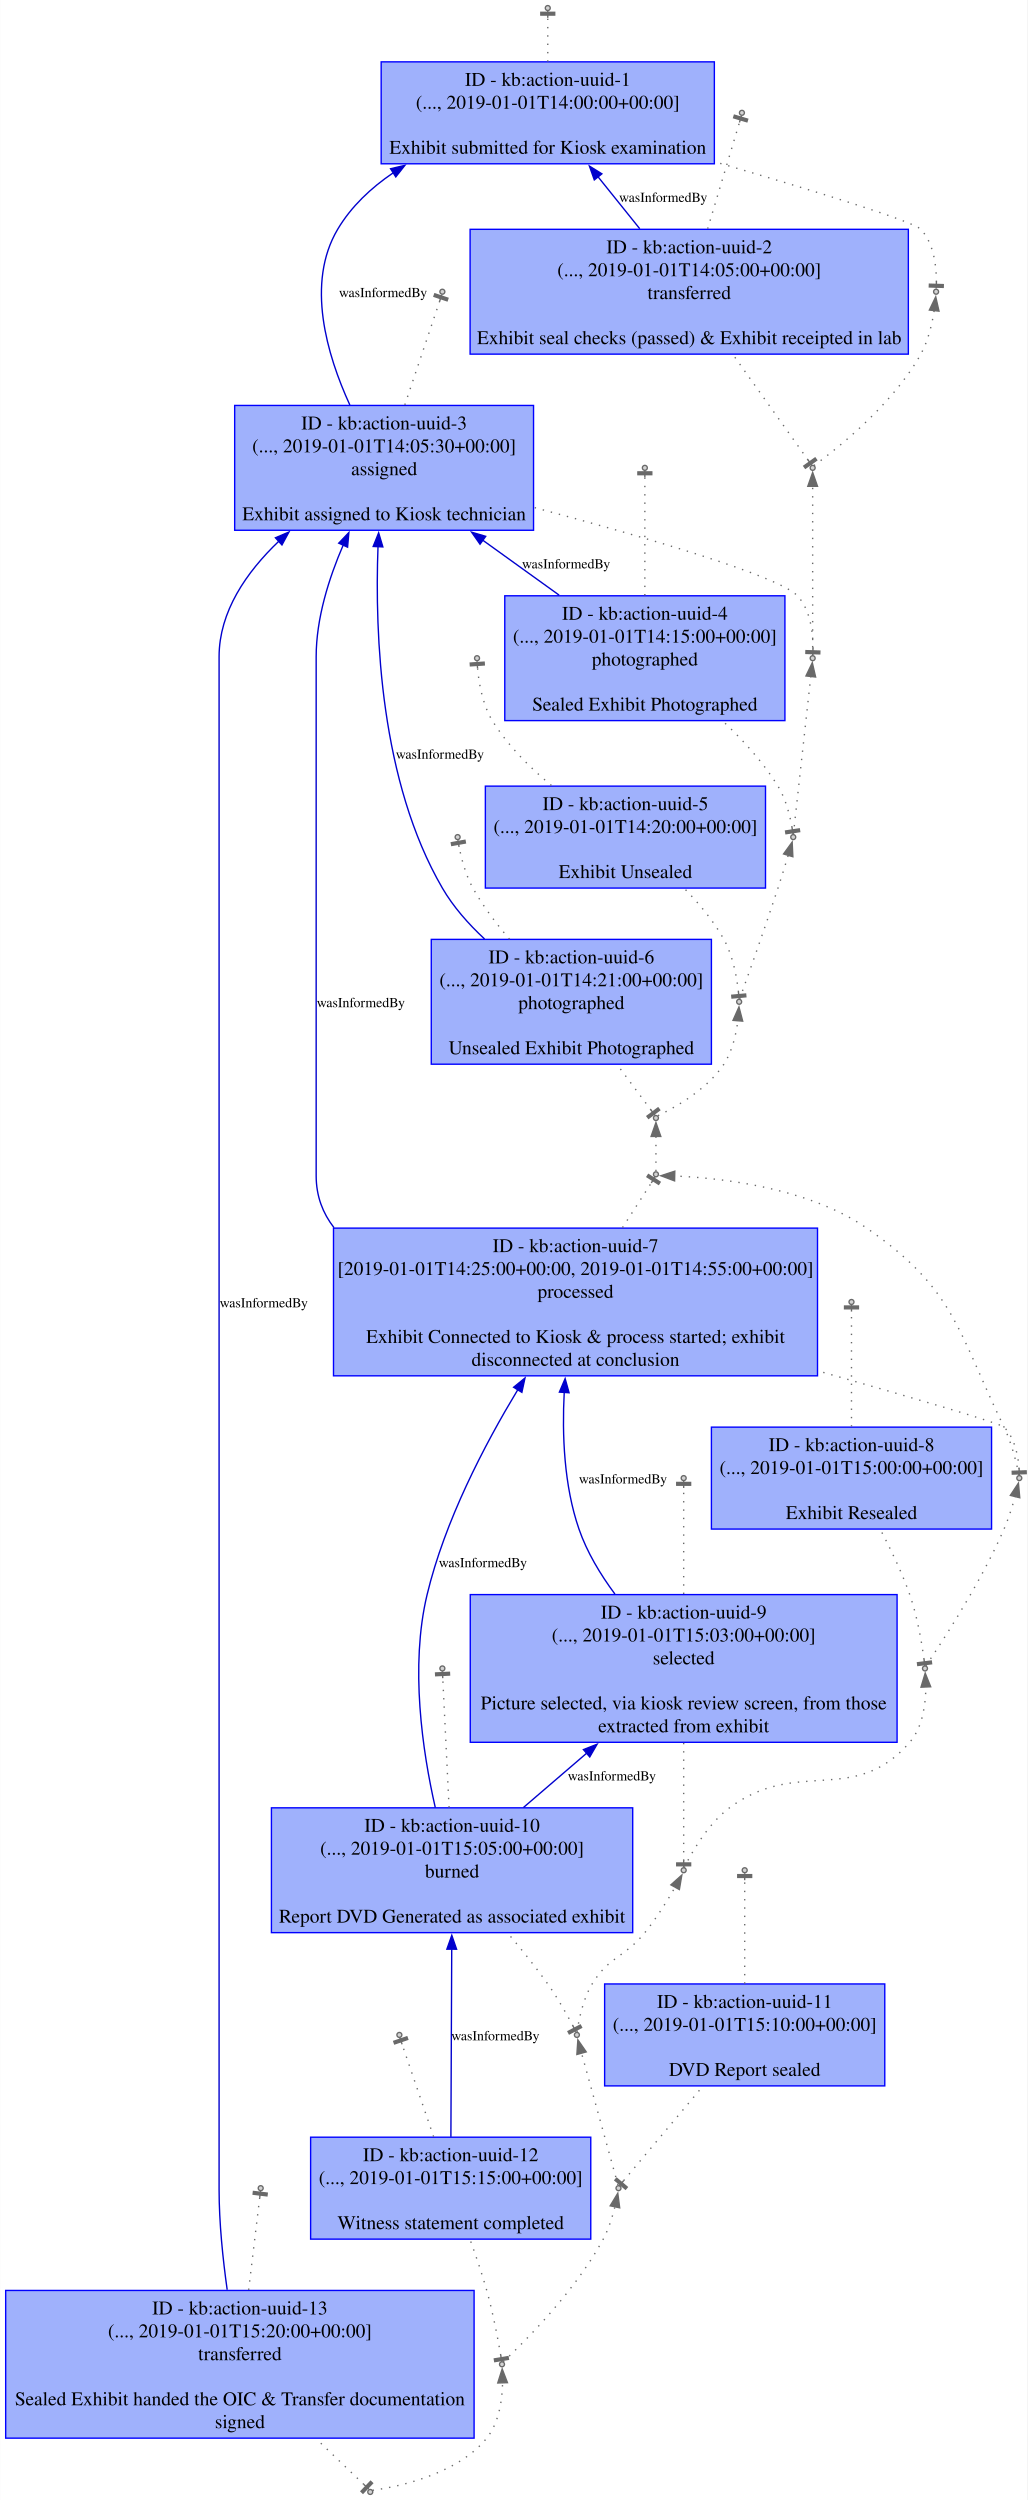
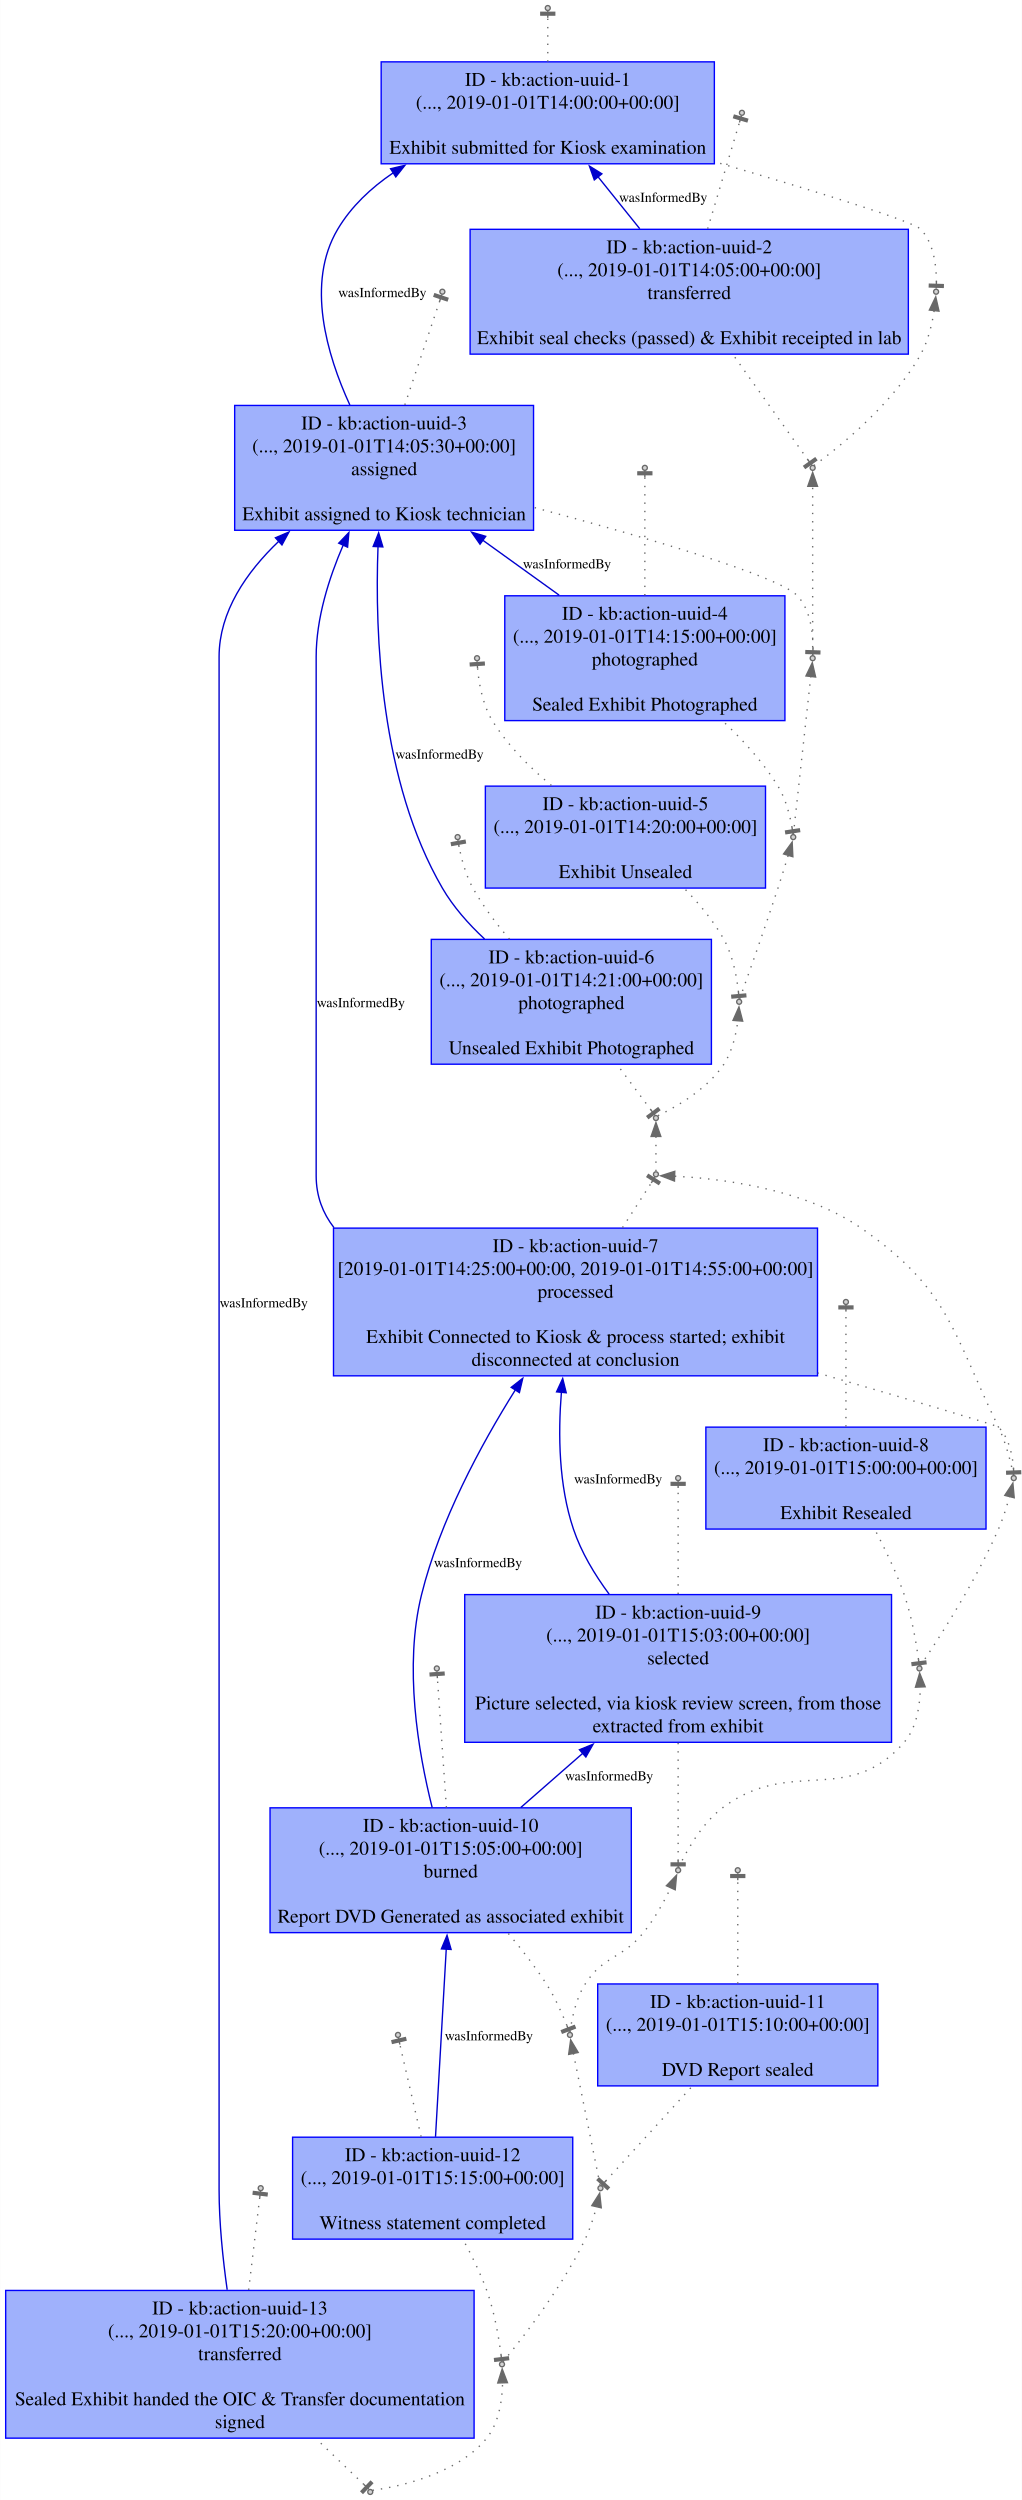
- <svg xmlns="http://www.w3.org/2000/svg" xmlns:xlink="http://www.w3.org/1999/xlink" width="741pt" height="1803pt" viewBox="0.00 0.00 740.67 1802.65">
+ <svg xmlns="http://www.w3.org/2000/svg" xmlns:xlink="http://www.w3.org/1999/xlink" width="737pt" height="1803pt" viewBox="0.00 0.00 736.67 1802.65">
  <g id="graph0" class="graph" transform="scale(1 1) rotate(0) translate(4 1798.65)">
-     <polygon fill="white" stroke="none" points="-4,4 -4,-1798.65 736.67,-1798.65 736.67,4 -4,4" />
+     <polygon fill="white" stroke="none" points="-4,4 -4,-1798.65 732.67,-1798.65 732.67,4 -4,4" />
    <g id="node1" class="node">
      <g id="a_node1">
        <a xlink:title="ID - http://example.org/kb/action-uuid-1">
          <polygon fill="#9fb1fc" stroke="#0000ff" points="511,-1754.05 270.75,-1754.05 270.75,-1680.55 511,-1680.55 511,-1754.05" />
          <text text-anchor="middle" x="390.88" y="-1736.75" font-family="Times,serif" font-size="14.00">ID - kb:action-uuid-1</text>
          <text text-anchor="middle" x="390.88" y="-1720.25" font-family="Times,serif" font-size="14.00">(..., 2019-01-01T14:00:00+00:00]</text>
          <text text-anchor="middle" x="390.88" y="-1687.75" font-family="Times,serif" font-size="14.00">Exhibit submitted for Kiosk examination</text>
        </a>
      </g>
    </g>
    <g id="node36" class="node">
      <g id="a_node36">
        <a xlink:title="Start of http://example.org/kb/action-uuid-1">
          <ellipse fill="lightgray" stroke="dimgray" cx="390.88" cy="-1792.85" rx="1.8" ry="1.8" />
        </a>
      </g>
    </g>
    <g id="edge33" class="edge">
      <path fill="none" stroke="dimgray" stroke-dasharray="1,5" d="M390.88,-1754.21C390.88,-1766.5 390.88,-1778.91 390.88,-1785.96" />
      <polygon fill="dimgray" stroke="dimgray" points="395.88,-1789.78 385.88,-1789.78 385.88,-1787.78 395.88,-1787.78 395.88,-1789.78" />
      <polyline fill="none" stroke="dimgray" points="390.88,-1790.78 390.88,-1785.78" />
    </g>
    <g id="node2" class="node">
      <g id="a_node2">
        <a xlink:title="ID - http://example.org/kb/action-uuid-10">
-           <polygon fill="#9fb1fc" stroke="#0000ff" points="452.12,-495.1 191.62,-495.1 191.62,-405.1 452.12,-405.1 452.12,-495.1" />
-           <text text-anchor="middle" x="321.88" y="-477.8" font-family="Times,serif" font-size="14.00">ID - kb:action-uuid-10</text>
-           <text text-anchor="middle" x="321.88" y="-461.3" font-family="Times,serif" font-size="14.00">(..., 2019-01-01T15:05:00+00:00]</text>
-           <text text-anchor="middle" x="321.88" y="-444.8" font-family="Times,serif" font-size="14.00">burned</text>
-           <text text-anchor="middle" x="321.88" y="-412.3" font-family="Times,serif" font-size="14.00">Report DVD Generated as associated exhibit</text>
+           <polygon fill="#9fb1fc" stroke="#0000ff" points="451.12,-495.1 190.62,-495.1 190.62,-405.1 451.12,-405.1 451.12,-495.1" />
+           <text text-anchor="middle" x="320.88" y="-477.8" font-family="Times,serif" font-size="14.00">ID - kb:action-uuid-10</text>
+           <text text-anchor="middle" x="320.88" y="-461.3" font-family="Times,serif" font-size="14.00">(..., 2019-01-01T15:05:00+00:00]</text>
+           <text text-anchor="middle" x="320.88" y="-444.8" font-family="Times,serif" font-size="14.00">burned</text>
+           <text text-anchor="middle" x="320.88" y="-412.3" font-family="Times,serif" font-size="14.00">Report DVD Generated as associated exhibit</text>
        </a>
      </g>
    </g>
    <g id="node11" class="node">
      <g id="a_node11">
        <a xlink:title="ID - http://example.org/kb/action-uuid-7">
          <polygon fill="#9fb1fc" stroke="#0000ff" points="585.38,-913.1 236.38,-913.1 236.38,-806.6 585.38,-806.6 585.38,-913.1" />
          <text text-anchor="middle" x="410.88" y="-895.8" font-family="Times,serif" font-size="14.00">ID - kb:action-uuid-7</text>
          <text text-anchor="middle" x="410.88" y="-879.3" font-family="Times,serif" font-size="14.00">[2019-01-01T14:25:00+00:00, 2019-01-01T14:55:00+00:00]</text>
          <text text-anchor="middle" x="410.88" y="-862.8" font-family="Times,serif" font-size="14.00">processed</text>
          <text text-anchor="middle" x="410.88" y="-830.3" font-family="Times,serif" font-size="14.00">Exhibit Connected to Kiosk &amp; process started; exhibit </text>
          <text text-anchor="middle" x="410.88" y="-813.8" font-family="Times,serif" font-size="14.00">disconnected at conclusion</text>
        </a>
      </g>
    </g>
    <g id="edge1" class="edge">
-       <path fill="none" stroke="#0000cd" d="M309.77,-495.28C300.57,-535.76 291.44,-597.06 303.88,-648.85 316.58,-701.78 344.98,-756.41 369.32,-796.68" />
-       <polygon fill="#0000cd" stroke="#0000cd" points="366.25,-798.35 374.46,-805.04 372.21,-794.69 366.25,-798.35" />
-       <text text-anchor="middle" x="344.12" y="-668.6" font-family="Times,serif" font-size="10.00">wasInformedBy</text>
+       <path fill="none" stroke="#0000cd" d="M307.53,-495.29C297.34,-535.77 287.03,-597.08 299.88,-648.85 313.04,-701.91 342.33,-756.33 367.52,-796.48" />
+       <polygon fill="#0000cd" stroke="#0000cd" points="364.52,-798.28 372.85,-804.83 370.42,-794.51 364.52,-798.28" />
+       <text text-anchor="middle" x="340.59" y="-668.6" font-family="Times,serif" font-size="10.00">wasInformedBy</text>
    </g>
    <g id="node13" class="node">
      <g id="a_node13">
        <a xlink:title="ID - http://example.org/kb/action-uuid-9">
-           <polygon fill="#9fb1fc" stroke="#0000ff" points="642.75,-648.85 335,-648.85 335,-542.35 642.75,-542.35 642.75,-648.85" />
-           <text text-anchor="middle" x="488.88" y="-631.55" font-family="Times,serif" font-size="14.00">ID - kb:action-uuid-9</text>
-           <text text-anchor="middle" x="488.88" y="-615.05" font-family="Times,serif" font-size="14.00">(..., 2019-01-01T15:03:00+00:00]</text>
-           <text text-anchor="middle" x="488.88" y="-598.55" font-family="Times,serif" font-size="14.00">selected</text>
-           <text text-anchor="middle" x="488.88" y="-566.05" font-family="Times,serif" font-size="14.00">Picture selected, via kiosk review screen, from those </text>
-           <text text-anchor="middle" x="488.88" y="-549.55" font-family="Times,serif" font-size="14.00">extracted from exhibit</text>
+           <polygon fill="#9fb1fc" stroke="#0000ff" points="638.75,-648.85 331,-648.85 331,-542.35 638.75,-542.35 638.75,-648.85" />
+           <text text-anchor="middle" x="484.88" y="-631.55" font-family="Times,serif" font-size="14.00">ID - kb:action-uuid-9</text>
+           <text text-anchor="middle" x="484.88" y="-615.05" font-family="Times,serif" font-size="14.00">(..., 2019-01-01T15:03:00+00:00]</text>
+           <text text-anchor="middle" x="484.88" y="-598.55" font-family="Times,serif" font-size="14.00">selected</text>
+           <text text-anchor="middle" x="484.88" y="-566.05" font-family="Times,serif" font-size="14.00">Picture selected, via kiosk review screen, from those </text>
+           <text text-anchor="middle" x="484.88" y="-549.55" font-family="Times,serif" font-size="14.00">extracted from exhibit</text>
        </a>
      </g>
    </g>
    <g id="edge2" class="edge">
-       <path fill="none" stroke="#0000cd" d="M373.34,-495.33C387.82,-507.76 403.81,-521.5 419.15,-534.69" />
-       <polygon fill="#0000cd" stroke="#0000cd" points="416.59,-537.1 426.45,-540.96 421.15,-531.79 416.59,-537.1" />
-       <text text-anchor="middle" x="437.12" y="-514.85" font-family="Times,serif" font-size="10.00">wasInformedBy</text>
+       <path fill="none" stroke="#0000cd" d="M371.42,-495.33C385.63,-507.76 401.33,-521.5 416.41,-534.69" />
+       <polygon fill="#0000cd" stroke="#0000cd" points="413.73,-537 423.56,-540.95 418.34,-531.73 413.73,-537" />
+       <text text-anchor="middle" x="435.12" y="-514.85" font-family="Times,serif" font-size="10.00">wasInformedBy</text>
    </g>
    <g id="node35" class="node">
      <g id="a_node35">
        <a xlink:title="Start of http://example.org/kb/action-uuid-10">
-           <ellipse fill="lightgray" stroke="dimgray" cx="314.88" cy="-595.6" rx="1.8" ry="1.8" />
+           <ellipse fill="lightgray" stroke="dimgray" cx="310.88" cy="-595.6" rx="1.8" ry="1.8" />
        </a>
      </g>
    </g>
    <g id="edge32" class="edge">
-       <path fill="none" stroke="dimgray" stroke-dasharray="1,5" d="M319.72,-495.33C318.06,-529.34 315.93,-573.07 315.16,-588.72" />
-       <polygon fill="dimgray" stroke="dimgray" points="319.97,-592.83 309.98,-592.35 310.08,-590.35 320.06,-590.84 319.97,-592.83" />
-       <polyline fill="none" stroke="dimgray" points="314.92,-593.59 315.17,-588.59" />
+       <path fill="none" stroke="dimgray" stroke-dasharray="1,5" d="M317.79,-495.33C315.42,-529.34 312.38,-573.07 311.29,-588.72" />
+       <polygon fill="dimgray" stroke="dimgray" points="316,-592.94 306.03,-592.24 306.17,-590.25 316.14,-590.94 316,-592.94" />
+       <polyline fill="none" stroke="dimgray" points="310.95,-593.59 311.29,-588.6" />
    </g>
    <g id="node3" class="node">
      <g id="a_node3">
        <a xlink:title="ID - http://example.org/kb/action-uuid-11">
-           <polygon fill="#9fb1fc" stroke="#0000ff" points="633.88,-368.1 431.88,-368.1 431.88,-294.6 633.88,-294.6 633.88,-368.1" />
-           <text text-anchor="middle" x="532.88" y="-350.8" font-family="Times,serif" font-size="14.00">ID - kb:action-uuid-11</text>
-           <text text-anchor="middle" x="532.88" y="-334.3" font-family="Times,serif" font-size="14.00">(..., 2019-01-01T15:10:00+00:00]</text>
-           <text text-anchor="middle" x="532.88" y="-301.8" font-family="Times,serif" font-size="14.00">DVD Report sealed</text>
+           <polygon fill="#9fb1fc" stroke="#0000ff" points="628.88,-368.1 426.88,-368.1 426.88,-294.6 628.88,-294.6 628.88,-368.1" />
+           <text text-anchor="middle" x="527.88" y="-350.8" font-family="Times,serif" font-size="14.00">ID - kb:action-uuid-11</text>
+           <text text-anchor="middle" x="527.88" y="-334.3" font-family="Times,serif" font-size="14.00">(..., 2019-01-01T15:10:00+00:00]</text>
+           <text text-anchor="middle" x="527.88" y="-301.8" font-family="Times,serif" font-size="14.00">DVD Report sealed</text>
        </a>
      </g>
    </g>
    <g id="node28" class="node">
      <g id="a_node28">
        <a xlink:title="Start of http://example.org/kb/action-uuid-11">
-           <ellipse fill="lightgray" stroke="dimgray" cx="532.88" cy="-450.1" rx="1.8" ry="1.8" />
+           <ellipse fill="lightgray" stroke="dimgray" cx="527.88" cy="-450.1" rx="1.8" ry="1.8" />
        </a>
      </g>
    </g>
    <g id="edge24" class="edge">
-       <path fill="none" stroke="dimgray" stroke-dasharray="1,5" d="M532.88,-368.33C532.88,-395.29 532.88,-429.76 532.88,-443.29" />
-       <polygon fill="dimgray" stroke="dimgray" points="537.88,-446.92 527.88,-446.92 527.88,-444.92 537.88,-444.92 537.88,-446.92" />
-       <polyline fill="none" stroke="dimgray" points="532.88,-447.92 532.88,-442.92" />
+       <path fill="none" stroke="dimgray" stroke-dasharray="1,5" d="M527.88,-368.33C527.88,-395.29 527.88,-429.76 527.88,-443.29" />
+       <polygon fill="dimgray" stroke="dimgray" points="532.88,-446.92 522.88,-446.92 522.88,-444.92 532.88,-444.92 532.88,-446.92" />
+       <polyline fill="none" stroke="dimgray" points="527.88,-447.92 527.88,-442.92" />
    </g>
    <g id="node4" class="node">
      <g id="a_node4">
        <a xlink:title="ID - http://example.org/kb/action-uuid-12">
-           <polygon fill="#9fb1fc" stroke="#0000ff" points="421.88,-257.6 219.88,-257.6 219.88,-184.1 421.88,-184.1 421.88,-257.6" />
-           <text text-anchor="middle" x="320.88" y="-240.3" font-family="Times,serif" font-size="14.00">ID - kb:action-uuid-12</text>
-           <text text-anchor="middle" x="320.88" y="-223.8" font-family="Times,serif" font-size="14.00">(..., 2019-01-01T15:15:00+00:00]</text>
-           <text text-anchor="middle" x="320.88" y="-191.3" font-family="Times,serif" font-size="14.00">Witness statement completed</text>
+           <polygon fill="#9fb1fc" stroke="#0000ff" points="408.88,-257.6 206.88,-257.6 206.88,-184.1 408.88,-184.1 408.88,-257.6" />
+           <text text-anchor="middle" x="307.88" y="-240.3" font-family="Times,serif" font-size="14.00">ID - kb:action-uuid-12</text>
+           <text text-anchor="middle" x="307.88" y="-223.8" font-family="Times,serif" font-size="14.00">(..., 2019-01-01T15:15:00+00:00]</text>
+           <text text-anchor="middle" x="307.88" y="-191.3" font-family="Times,serif" font-size="14.00">Witness statement completed</text>
        </a>
      </g>
    </g>
    <g id="edge3" class="edge">
-       <path fill="none" stroke="#0000cd" d="M321.03,-257.86C321.19,-294.24 321.44,-350.95 321.63,-393.18" />
-       <polygon fill="#0000cd" stroke="#0000cd" points="318.13,-393.18 321.67,-403.17 325.13,-393.15 318.13,-393.18" />
-       <text text-anchor="middle" x="353.12" y="-327.47" font-family="Times,serif" font-size="10.00">wasInformedBy</text>
+       <path fill="none" stroke="#0000cd" d="M309.93,-257.86C312.02,-294.31 315.27,-351.19 317.69,-393.45" />
+       <polygon fill="#0000cd" stroke="#0000cd" points="314.18,-393.38 318.25,-403.17 321.17,-392.98 314.18,-393.38" />
+       <text text-anchor="middle" x="348.44" y="-327.47" font-family="Times,serif" font-size="10.00">wasInformedBy</text>
    </g>
    <g id="node27" class="node">
      <g id="a_node27">
        <a xlink:title="Start of http://example.org/kb/action-uuid-12">
-           <ellipse fill="lightgray" stroke="dimgray" cx="283.88" cy="-331.35" rx="1.8" ry="1.8" />
+           <ellipse fill="lightgray" stroke="dimgray" cx="282.88" cy="-331.35" rx="1.8" ry="1.8" />
        </a>
      </g>
    </g>
    <g id="edge23" class="edge">
-       <path fill="none" stroke="dimgray" stroke-dasharray="1,5" d="M308.55,-257.98C300.17,-282.56 289.88,-312.75 285.73,-324.9" />
-       <polygon fill="dimgray" stroke="dimgray" points="289.28,-329.98 279.82,-326.75 280.46,-324.86 289.93,-328.09 289.28,-329.98" />
-       <polyline fill="none" stroke="dimgray" points="284.23,-329.32 285.84,-324.58" />
+       <path fill="none" stroke="dimgray" stroke-dasharray="1,5" d="M299.55,-257.98C293.94,-282.34 287.06,-312.2 284.21,-324.57" />
+       <polygon fill="dimgray" stroke="dimgray" points="288.21,-329.46 278.47,-327.22 278.91,-325.27 288.66,-327.51 288.21,-329.46" />
+       <polyline fill="none" stroke="dimgray" points="283.11,-329.32 284.24,-324.44" />
    </g>
    <g id="node5" class="node">
      <g id="a_node5">
        <a xlink:title="ID - http://example.org/kb/action-uuid-13">
          <polygon fill="#9fb1fc" stroke="#0000ff" points="337.75,-147.1 0,-147.1 0,-40.6 337.75,-40.6 337.75,-147.1" />
          <text text-anchor="middle" x="168.88" y="-129.8" font-family="Times,serif" font-size="14.00">ID - kb:action-uuid-13</text>
          <text text-anchor="middle" x="168.88" y="-113.3" font-family="Times,serif" font-size="14.00">(..., 2019-01-01T15:20:00+00:00]</text>
          <text text-anchor="middle" x="168.88" y="-96.8" font-family="Times,serif" font-size="14.00">transferred</text>
          <text text-anchor="middle" x="168.88" y="-64.3" font-family="Times,serif" font-size="14.00">Sealed Exhibit handed the OIC &amp; Transfer documentation </text>
          <text text-anchor="middle" x="168.88" y="-47.8" font-family="Times,serif" font-size="14.00">signed</text>
        </a>
      </g>
    </g>
    <g id="node7" class="node">
      <g id="a_node7">
        <a xlink:title="ID - http://example.org/kb/action-uuid-3">
          <polygon fill="#9fb1fc" stroke="#0000ff" points="380.62,-1506.3 165.12,-1506.3 165.12,-1416.3 380.62,-1416.3 380.62,-1506.3" />
          <text text-anchor="middle" x="272.88" y="-1489" font-family="Times,serif" font-size="14.00">ID - kb:action-uuid-3</text>
          <text text-anchor="middle" x="272.88" y="-1472.5" font-family="Times,serif" font-size="14.00">(..., 2019-01-01T14:05:30+00:00]</text>
          <text text-anchor="middle" x="272.88" y="-1456" font-family="Times,serif" font-size="14.00">assigned</text>
          <text text-anchor="middle" x="272.88" y="-1423.5" font-family="Times,serif" font-size="14.00">Exhibit assigned to Kiosk technician</text>
        </a>
      </g>
    </g>
    <g id="edge4" class="edge">
      <path fill="none" stroke="#0000cd" d="M159.72,-147.6C156.59,-169.83 153.88,-196.03 153.88,-219.85 153.88,-219.85 153.88,-219.85 153.88,-1325.05 153.88,-1357.64 173.6,-1386.11 196.98,-1408.42" />
      <polygon fill="#0000cd" stroke="#0000cd" points="194.5,-1410.89 204.26,-1415.03 199.21,-1405.71 194.5,-1410.89" />
      <text text-anchor="middle" x="186.12" y="-855.97" font-family="Times,serif" font-size="10.00">wasInformedBy</text>
    </g>
    <g id="node29" class="node">
      <g id="a_node29">
        <a xlink:title="Start of http://example.org/kb/action-uuid-13">
          <ellipse fill="lightgray" stroke="dimgray" cx="183.88" cy="-220.85" rx="1.8" ry="1.8" />
        </a>
      </g>
    </g>
    <g id="edge25" class="edge">
      <path fill="none" stroke="dimgray" stroke-dasharray="1,5" d="M175.19,-147.5C178.33,-173.62 181.74,-202.1 183.18,-214.05" />
      <polygon fill="dimgray" stroke="dimgray" points="188.6,-217.29 178.67,-218.48 178.44,-216.5 188.37,-215.3 188.6,-217.29" />
      <polyline fill="none" stroke="dimgray" points="183.76,-218.88 183.16,-213.91" />
    </g>
    <g id="node6" class="node">
      <g id="a_node6">
        <a xlink:title="ID - http://example.org/kb/action-uuid-2">
          <polygon fill="#9fb1fc" stroke="#0000ff" points="650.88,-1633.3 334.88,-1633.3 334.88,-1543.3 650.88,-1543.3 650.88,-1633.3" />
          <text text-anchor="middle" x="492.88" y="-1616" font-family="Times,serif" font-size="14.00">ID - kb:action-uuid-2</text>
          <text text-anchor="middle" x="492.88" y="-1599.5" font-family="Times,serif" font-size="14.00">(..., 2019-01-01T14:05:00+00:00]</text>
          <text text-anchor="middle" x="492.88" y="-1583" font-family="Times,serif" font-size="14.00">transferred</text>
          <text text-anchor="middle" x="492.88" y="-1550.5" font-family="Times,serif" font-size="14.00">Exhibit seal checks (passed) &amp; Exhibit receipted in lab</text>
        </a>
      </g>
    </g>
    <g id="edge5" class="edge">
      <path fill="none" stroke="#0000cd" d="M457.2,-1633.72C447.4,-1645.92 436.77,-1659.16 426.94,-1671.39" />
      <polygon fill="#0000cd" stroke="#0000cd" points="424.44,-1668.92 420.91,-1678.91 429.9,-1673.3 424.44,-1668.92" />
      <text text-anchor="middle" x="474.12" y="-1653.05" font-family="Times,serif" font-size="10.00">wasInformedBy</text>
    </g>
    <g id="node30" class="node">
      <g id="a_node30">
        <a xlink:title="Start of http://example.org/kb/action-uuid-2">
          <ellipse fill="lightgray" stroke="dimgray" cx="530.88" cy="-1717.3" rx="1.8" ry="1.8" />
        </a>
      </g>
    </g>
    <g id="edge26" class="edge">
      <path fill="none" stroke="dimgray" stroke-dasharray="1,5" d="M506.17,-1633.72C514.78,-1662.5 525.11,-1697.05 529.15,-1710.52" />
      <polygon fill="dimgray" stroke="dimgray" points="535.03,-1712.74 525.45,-1715.61 524.88,-1713.69 534.46,-1710.83 535.03,-1712.74" />
      <polyline fill="none" stroke="dimgray" points="530.53,-1715.13 529.09,-1710.34" />
    </g>
    <g id="edge6" class="edge">
      <path fill="none" stroke="#0000cd" d="M248.17,-1506.62C231.52,-1542.95 216.4,-1594.52 239.38,-1633.3 249.15,-1649.8 263.49,-1663.24 279.52,-1674.11" />
      <polygon fill="#0000cd" stroke="#0000cd" points="277.53,-1676.99 287.85,-1679.41 281.29,-1671.09 277.53,-1676.99" />
-       <text text-anchor="middle" x="272.12" y="-1584.42" font-family="Times,serif" font-size="10.00">wasInformedBy</text>
+       <text text-anchor="middle" x="271.62" y="-1584.42" font-family="Times,serif" font-size="10.00">wasInformedBy</text>
    </g>
    <g id="node32" class="node">
      <g id="a_node32">
        <a xlink:title="Start of http://example.org/kb/action-uuid-3">
          <ellipse fill="lightgray" stroke="dimgray" cx="314.88" cy="-1588.3" rx="1.8" ry="1.8" />
        </a>
      </g>
    </g>
    <g id="edge28" class="edge">
      <path fill="none" stroke="dimgray" stroke-dasharray="1,5" d="M287.8,-1506.72C297.29,-1534.96 308.59,-1568.58 312.99,-1581.68" />
      <polygon fill="dimgray" stroke="dimgray" points="318.92,-1583.63 309.44,-1586.81 308.8,-1584.92 318.28,-1581.73 318.92,-1583.63" />
      <polyline fill="none" stroke="dimgray" points="314.49,-1586.17 312.9,-1581.43" />
    </g>
    <g id="node8" class="node">
      <g id="a_node8">
        <a xlink:title="ID - http://example.org/kb/action-uuid-4">
          <polygon fill="#9fb1fc" stroke="#0000ff" points="561.88,-1369.05 359.88,-1369.05 359.88,-1279.05 561.88,-1279.05 561.88,-1369.05" />
          <text text-anchor="middle" x="460.88" y="-1351.75" font-family="Times,serif" font-size="14.00">ID - kb:action-uuid-4</text>
          <text text-anchor="middle" x="460.88" y="-1335.25" font-family="Times,serif" font-size="14.00">(..., 2019-01-01T14:15:00+00:00]</text>
          <text text-anchor="middle" x="460.88" y="-1318.75" font-family="Times,serif" font-size="14.00">photographed</text>
          <text text-anchor="middle" x="460.88" y="-1286.25" font-family="Times,serif" font-size="14.00">Sealed Exhibit Photographed</text>
        </a>
      </g>
    </g>
    <g id="edge7" class="edge">
      <path fill="none" stroke="#0000cd" d="M399.06,-1369.52C381.47,-1382.18 362.17,-1396.06 344.07,-1409.08" />
      <polygon fill="#0000cd" stroke="#0000cd" points="342.03,-1406.24 335.96,-1414.92 346.12,-1411.92 342.03,-1406.24" />
-       <text text-anchor="middle" x="404.12" y="-1388.8" font-family="Times,serif" font-size="10.00">wasInformedBy</text>
+       <text text-anchor="middle" x="404.76" y="-1388.8" font-family="Times,serif" font-size="10.00">wasInformedBy</text>
    </g>
    <g id="node39" class="node">
      <g id="a_node39">
        <a xlink:title="Start of http://example.org/kb/action-uuid-4">
          <ellipse fill="lightgray" stroke="dimgray" cx="460.88" cy="-1461.3" rx="1.8" ry="1.8" />
        </a>
      </g>
    </g>
    <g id="edge36" class="edge">
      <path fill="none" stroke="dimgray" stroke-dasharray="1,5" d="M460.88,-1369.34C460.88,-1400.87 460.88,-1440.12 460.88,-1454.6" />
      <polygon fill="dimgray" stroke="dimgray" points="465.88,-1458.39 455.88,-1458.39 455.88,-1456.39 465.88,-1456.39 465.88,-1458.39" />
      <polyline fill="none" stroke="dimgray" points="460.88,-1459.39 460.88,-1454.39" />
    </g>
    <g id="node9" class="node">
      <g id="a_node9">
        <a xlink:title="ID - http://example.org/kb/action-uuid-5">
          <polygon fill="#9fb1fc" stroke="#0000ff" points="547.88,-1231.8 345.88,-1231.8 345.88,-1158.3 547.88,-1158.3 547.88,-1231.8" />
          <text text-anchor="middle" x="446.88" y="-1214.5" font-family="Times,serif" font-size="14.00">ID - kb:action-uuid-5</text>
          <text text-anchor="middle" x="446.88" y="-1198" font-family="Times,serif" font-size="14.00">(..., 2019-01-01T14:20:00+00:00]</text>
          <text text-anchor="middle" x="446.88" y="-1165.5" font-family="Times,serif" font-size="14.00">Exhibit Unsealed</text>
        </a>
      </g>
    </g>
    <g id="node34" class="node">
      <g id="a_node34">
        <a xlink:title="Start of http://example.org/kb/action-uuid-5">
          <ellipse fill="lightgray" stroke="dimgray" cx="339.88" cy="-1324.05" rx="1.8" ry="1.8" />
        </a>
      </g>
    </g>
    <g id="edge31" class="edge">
      <path fill="none" stroke="dimgray" stroke-dasharray="1,5" d="M393.49,-1232.3C377.72,-1245.36 361.78,-1261.32 350.88,-1279.05 343.44,-1291.14 341.02,-1308.02 340.24,-1316.95" />
      <polygon fill="dimgray" stroke="dimgray" points="344.97,-1321.2 334.99,-1320.53 335.12,-1318.54 345.1,-1319.2 344.97,-1321.2" />
      <polyline fill="none" stroke="dimgray" points="339.91,-1321.86 340.25,-1316.87" />
    </g>
    <g id="node10" class="node">
      <g id="a_node10">
        <a xlink:title="ID - http://example.org/kb/action-uuid-6">
          <polygon fill="#9fb1fc" stroke="#0000ff" points="508.88,-1121.3 306.88,-1121.3 306.88,-1031.3 508.88,-1031.3 508.88,-1121.3" />
          <text text-anchor="middle" x="407.88" y="-1104" font-family="Times,serif" font-size="14.00">ID - kb:action-uuid-6</text>
          <text text-anchor="middle" x="407.88" y="-1087.5" font-family="Times,serif" font-size="14.00">(..., 2019-01-01T14:21:00+00:00]</text>
          <text text-anchor="middle" x="407.88" y="-1071" font-family="Times,serif" font-size="14.00">photographed</text>
          <text text-anchor="middle" x="407.88" y="-1038.5" font-family="Times,serif" font-size="14.00">Unsealed Exhibit Photographed</text>
        </a>
      </g>
    </g>
    <g id="edge8" class="edge">
      <path fill="none" stroke="#0000cd" d="M345.3,-1121.59C333.67,-1132.4 322.73,-1144.79 314.88,-1158.3 270.27,-1234.97 266.07,-1340.67 268.48,-1404.54" />
      <polygon fill="#0000cd" stroke="#0000cd" points="264.98,-1404.62 268.93,-1414.45 271.97,-1404.3 264.98,-1404.62" />
-       <text text-anchor="middle" x="313.12" y="-1251.55" font-family="Times,serif" font-size="10.00">wasInformedBy</text>
+       <text text-anchor="middle" x="312.83" y="-1251.55" font-family="Times,serif" font-size="10.00">wasInformedBy</text>
    </g>
    <g id="node37" class="node">
      <g id="a_node37">
        <a xlink:title="Start of http://example.org/kb/action-uuid-6">
          <ellipse fill="lightgray" stroke="dimgray" cx="325.88" cy="-1195.05" rx="1.8" ry="1.8" />
        </a>
      </g>
    </g>
    <g id="edge34" class="edge">
      <path fill="none" stroke="dimgray" stroke-dasharray="1,5" d="M363.31,-1121.42C353.59,-1132.75 344.08,-1145.4 336.88,-1158.3 331.44,-1168.05 328.34,-1180.82 326.9,-1188.16" />
      <polygon fill="dimgray" stroke="dimgray" points="331.15,-1192.76 321.31,-1191 321.66,-1189.03 331.5,-1190.8 331.15,-1192.76" />
      <polyline fill="none" stroke="dimgray" points="326.05,-1192.87 326.93,-1187.95" />
    </g>
    <g id="edge9" class="edge">
      <path fill="none" stroke="#0000cd" d="M236.73,-913.45C228.67,-923.78 223.88,-936.13 223.88,-950.9 223.88,-950.9 223.88,-950.9 223.88,-1325.05 223.88,-1352.68 233.03,-1381.69 243.42,-1405.72" />
      <polygon fill="#0000cd" stroke="#0000cd" points="240.15,-1407 247.46,-1414.66 246.53,-1404.11 240.15,-1407" />
      <text text-anchor="middle" x="256.12" y="-1072.42" font-family="Times,serif" font-size="10.00">wasInformedBy</text>
    </g>
    <g id="node33" class="node">
      <g id="a_node33">
        <a xlink:title="Start of http://example.org/kb/action-uuid-7">
          <ellipse fill="lightgray" stroke="dimgray" cx="468.88" cy="-951.9" rx="1.8" ry="1.8" />
        </a>
      </g>
    </g>
    <g id="edge30" class="edge">
      <path fill="none" stroke="dimgray" stroke-dasharray="1,5" d="M444.78,-913.49C453.3,-926.72 461.24,-939.05 465.54,-945.72" />
      <polygon fill="dimgray" stroke="dimgray" points="471.89,-946.35 463.48,-951.76 462.4,-950.08 470.81,-944.66 471.89,-946.35" />
      <polyline fill="none" stroke="dimgray" points="468.23,-949.89 465.52,-945.69" />
    </g>
    <g id="node12" class="node">
      <g id="a_node12">
        <a xlink:title="ID - http://example.org/kb/action-uuid-8">
-           <polygon fill="#9fb1fc" stroke="#0000ff" points="710.88,-769.6 508.88,-769.6 508.88,-696.1 710.88,-696.1 710.88,-769.6" />
-           <text text-anchor="middle" x="609.88" y="-752.3" font-family="Times,serif" font-size="14.00">ID - kb:action-uuid-8</text>
-           <text text-anchor="middle" x="609.88" y="-735.8" font-family="Times,serif" font-size="14.00">(..., 2019-01-01T15:00:00+00:00]</text>
-           <text text-anchor="middle" x="609.88" y="-703.3" font-family="Times,serif" font-size="14.00">Exhibit Resealed</text>
+           <polygon fill="#9fb1fc" stroke="#0000ff" points="706.88,-769.6 504.88,-769.6 504.88,-696.1 706.88,-696.1 706.88,-769.6" />
+           <text text-anchor="middle" x="605.88" y="-752.3" font-family="Times,serif" font-size="14.00">ID - kb:action-uuid-8</text>
+           <text text-anchor="middle" x="605.88" y="-735.8" font-family="Times,serif" font-size="14.00">(..., 2019-01-01T15:00:00+00:00]</text>
+           <text text-anchor="middle" x="605.88" y="-703.3" font-family="Times,serif" font-size="14.00">Exhibit Resealed</text>
        </a>
      </g>
    </g>
    <g id="node31" class="node">
      <g id="a_node31">
        <a xlink:title="Start of http://example.org/kb/action-uuid-8">
-           <ellipse fill="lightgray" stroke="dimgray" cx="609.88" cy="-859.85" rx="1.8" ry="1.8" />
+           <ellipse fill="lightgray" stroke="dimgray" cx="605.88" cy="-859.85" rx="1.8" ry="1.8" />
        </a>
      </g>
    </g>
    <g id="edge27" class="edge">
-       <path fill="none" stroke="dimgray" stroke-dasharray="1,5" d="M609.88,-770.01C609.88,-799.52 609.88,-838.62 609.88,-853.12" />
-       <polygon fill="dimgray" stroke="dimgray" points="614.88,-856.93 604.88,-856.93 604.88,-854.93 614.88,-854.93 614.88,-856.93" />
-       <polyline fill="none" stroke="dimgray" points="609.88,-857.93 609.88,-852.93" />
+       <path fill="none" stroke="dimgray" stroke-dasharray="1,5" d="M605.88,-770.01C605.88,-799.52 605.88,-838.62 605.88,-853.12" />
+       <polygon fill="dimgray" stroke="dimgray" points="610.88,-856.93 600.88,-856.93 600.88,-854.93 610.88,-854.93 610.88,-856.93" />
+       <polyline fill="none" stroke="dimgray" points="605.88,-857.93 605.88,-852.93" />
    </g>
    <g id="edge10" class="edge">
-       <path fill="none" stroke="#0000cd" d="M439.3,-649.24C428.77,-663.44 419.1,-679.5 413.38,-696.1 402.59,-727.37 401.14,-764.06 402.75,-794.69" />
-       <polygon fill="#0000cd" stroke="#0000cd" points="399.25,-794.85 403.4,-804.6 406.24,-794.39 399.25,-794.85" />
-       <text text-anchor="middle" x="445.12" y="-728.97" font-family="Times,serif" font-size="10.00">wasInformedBy</text>
+       <path fill="none" stroke="#0000cd" d="M435.12,-649.18C424.59,-663.38 414.98,-679.45 409.38,-696.1 398.83,-727.45 398.24,-764.15 400.71,-794.76" />
+       <polygon fill="#0000cd" stroke="#0000cd" points="397.22,-795.04 401.65,-804.66 404.19,-794.38 397.22,-795.04" />
+       <text text-anchor="middle" x="441.62" y="-728.97" font-family="Times,serif" font-size="10.00">wasInformedBy</text>
    </g>
    <g id="node38" class="node">
      <g id="a_node38">
        <a xlink:title="Start of http://example.org/kb/action-uuid-9">
-           <ellipse fill="lightgray" stroke="dimgray" cx="488.88" cy="-732.85" rx="1.8" ry="1.8" />
+           <ellipse fill="lightgray" stroke="dimgray" cx="484.88" cy="-732.85" rx="1.8" ry="1.8" />
        </a>
      </g>
    </g>
    <g id="edge35" class="edge">
-       <path fill="none" stroke="dimgray" stroke-dasharray="1,5" d="M488.88,-649.28C488.88,-678.85 488.88,-712.45 488.88,-725.86" />
-       <polygon fill="dimgray" stroke="dimgray" points="493.88,-729.72 483.88,-729.72 483.88,-727.72 493.88,-727.72 493.88,-729.72" />
-       <polyline fill="none" stroke="dimgray" points="488.88,-730.72 488.88,-725.72" />
+       <path fill="none" stroke="dimgray" stroke-dasharray="1,5" d="M484.88,-649.28C484.88,-678.85 484.88,-712.45 484.88,-725.86" />
+       <polygon fill="dimgray" stroke="dimgray" points="489.88,-729.72 479.88,-729.72 479.88,-727.72 489.88,-727.72 489.88,-729.72" />
+       <polyline fill="none" stroke="dimgray" points="484.88,-730.72 484.88,-725.72" />
    </g>
    <g id="node14" class="node">
      <g id="a_node14">
        <a xlink:title="End of http://example.org/kb/action-uuid-8">
-           <ellipse fill="lightgray" stroke="dimgray" cx="662.88" cy="-595.6" rx="1.8" ry="1.8" />
+           <ellipse fill="lightgray" stroke="dimgray" cx="658.88" cy="-595.6" rx="1.8" ry="1.8" />
        </a>
      </g>
    </g>
    <g id="edge48" class="edge">
-       <path fill="none" stroke="dimgray" stroke-dasharray="1,5" d="M662.19,-602.14C660.89,-611.83 657.67,-632.36 651.88,-648.85 646.25,-664.85 638.18,-681.69 630.61,-695.98" />
-       <polygon fill="dimgray" stroke="dimgray" points="657.71,-597.73 667.63,-598.97 667.38,-600.95 657.46,-599.71 657.71,-597.73" />
-       <polyline fill="none" stroke="dimgray" points="662.79,-597.36 662.17,-602.32" />
+       <path fill="none" stroke="dimgray" stroke-dasharray="1,5" d="M658.19,-602.14C656.89,-611.83 653.67,-632.36 647.88,-648.85 642.25,-664.85 634.18,-681.69 626.61,-695.98" />
+       <polygon fill="dimgray" stroke="dimgray" points="653.71,-597.73 663.63,-598.97 663.38,-600.95 653.46,-599.71 653.71,-597.73" />
+       <polyline fill="none" stroke="dimgray" points="658.79,-597.36 658.17,-602.32" />
    </g>
    <g id="node26" class="node">
      <g id="a_node26">
        <a xlink:title="End of http://example.org/kb/action-uuid-7">
-           <ellipse fill="lightgray" stroke="dimgray" cx="730.88" cy="-732.85" rx="1.8" ry="1.8" />
+           <ellipse fill="lightgray" stroke="dimgray" cx="726.88" cy="-732.85" rx="1.8" ry="1.8" />
        </a>
      </g>
    </g>
    <g id="edge22" class="edge">
-       <path fill="none" stroke="dimgray" stroke-dasharray="1,5" d="M663.52,-597.54C668.51,-604.81 701.17,-653 719.88,-696.1 723.16,-703.68 725.9,-712.55 727.82,-719.56" />
-       <polygon fill="dimgray" stroke="dimgray" points="724.42,-720.39 730.25,-729.24 731.21,-718.69 724.42,-720.39" />
+       <path fill="none" stroke="dimgray" stroke-dasharray="1,5" d="M659.52,-597.54C664.51,-604.81 697.17,-653 715.88,-696.1 719.16,-703.68 721.9,-712.55 723.82,-719.56" />
+       <polygon fill="dimgray" stroke="dimgray" points="720.42,-720.39 726.25,-729.24 727.21,-718.69 720.42,-720.39" />
    </g>
    <g id="node15" class="node">
      <g id="a_node15">
        <a xlink:title="End of http://example.org/kb/action-uuid-6">
          <ellipse fill="lightgray" stroke="dimgray" cx="468.88" cy="-992.5" rx="1.8" ry="1.8" />
        </a>
      </g>
    </g>
    <g id="edge46" class="edge">
      <path fill="none" stroke="dimgray" stroke-dasharray="1,5" d="M465.36,-998.21C460.4,-1004.87 450.81,-1017.72 440.87,-1031.05" />
      <polygon fill="dimgray" stroke="dimgray" points="463.58,-992.23 471.6,-998.21 470.4,-999.81 462.39,-993.83 463.58,-992.23" />
      <polyline fill="none" stroke="dimgray" points="468.19,-994.42 465.2,-998.43" />
    </g>
    <g id="node18" class="node">
      <g id="a_node18">
        <a xlink:title="End of http://example.org/kb/action-uuid-5">
          <ellipse fill="lightgray" stroke="dimgray" cx="528.88" cy="-1076.3" rx="1.8" ry="1.8" />
        </a>
      </g>
    </g>
    <g id="edge14" class="edge">
      <path fill="none" stroke="dimgray" stroke-dasharray="1,5" d="M470.36,-994.18C477.07,-997.32 504.7,-1011.16 517.88,-1031.3 524.06,-1040.76 526.77,-1053.44 527.95,-1062.75" />
      <polygon fill="dimgray" stroke="dimgray" points="524.45,-1062.9 528.74,-1072.59 531.43,-1062.35 524.45,-1062.9" />
    </g>
    <g id="node16" class="node">
      <g id="a_node16">
        <a xlink:title="End of http://example.org/kb/action-uuid-9">
-           <ellipse fill="lightgray" stroke="dimgray" cx="488.88" cy="-450.1" rx="1.8" ry="1.8" />
+           <ellipse fill="lightgray" stroke="dimgray" cx="484.88" cy="-450.1" rx="1.8" ry="1.8" />
        </a>
      </g>
    </g>
    <g id="edge49" class="edge">
-       <path fill="none" stroke="dimgray" stroke-dasharray="1,5" d="M488.88,-456.95C488.88,-471.31 488.88,-509.51 488.88,-542.04" />
-       <polygon fill="dimgray" stroke="dimgray" points="483.88,-453.34 493.88,-453.34 493.88,-455.34 483.88,-455.34 483.88,-453.34" />
-       <polyline fill="none" stroke="dimgray" points="488.88,-452.34 488.88,-457.34" />
+       <path fill="none" stroke="dimgray" stroke-dasharray="1,5" d="M484.88,-456.95C484.88,-471.31 484.88,-509.51 484.88,-542.04" />
+       <polygon fill="dimgray" stroke="dimgray" points="479.88,-453.34 489.88,-453.34 489.88,-455.34 479.88,-455.34 479.88,-453.34" />
+       <polyline fill="none" stroke="dimgray" points="484.88,-452.34 484.88,-457.34" />
    </g>
    <g id="edge11" class="edge">
-       <path fill="none" stroke="dimgray" stroke-dasharray="1,5" d="M489.22,-451.84C491.44,-456.49 504.08,-481.91 521.88,-495.1 571.26,-531.71 611.58,-495.92 651.88,-542.35 661.46,-553.39 663.41,-570.65 663.49,-582.29" />
-       <polygon fill="dimgray" stroke="dimgray" points="660,-582.08 663.04,-592.22 666.99,-582.39 660,-582.08" />
+       <path fill="none" stroke="dimgray" stroke-dasharray="1,5" d="M485.2,-451.84C487.31,-456.5 499.35,-481.94 516.88,-495.1 566.37,-532.26 607.25,-495.66 647.88,-542.35 657.47,-553.38 659.42,-570.64 659.5,-582.28" />
+       <polygon fill="dimgray" stroke="dimgray" points="656.01,-582.07 659.04,-592.22 663,-582.39 656.01,-582.07" />
    </g>
    <g id="node17" class="node">
      <g id="a_node17">
        <a xlink:title="End of http://example.org/kb/action-uuid-13">
          <ellipse fill="lightgray" stroke="dimgray" cx="262.88" cy="-1.8" rx="1.8" ry="1.8" />
        </a>
      </g>
    </g>
    <g id="edge41" class="edge">
      <path fill="none" stroke="dimgray" stroke-dasharray="1,5" d="M258.27,-7.21C251.52,-13.68 238.18,-26.45 223.83,-40.21" />
      <polygon fill="dimgray" stroke="dimgray" points="257.64,-0.89 264.56,-8.11 263.11,-9.5 256.19,-2.28 257.64,-0.89" />
      <polyline fill="none" stroke="dimgray" points="261.82,-3.81 258.21,-7.27" />
    </g>
    <g id="node24" class="node">
      <g id="a_node24">
        <a xlink:title="End of http://example.org/kb/action-uuid-12">
          <ellipse fill="lightgray" stroke="dimgray" cx="357.88" cy="-93.85" rx="1.8" ry="1.8" />
        </a>
      </g>
    </g>
    <g id="edge20" class="edge">
      <path fill="none" stroke="dimgray" stroke-dasharray="1,5" d="M264.58,-3C274.39,-4.27 323.81,-11.95 346.88,-40.6 356.04,-51.99 358.09,-69.17 358.31,-80.69" />
      <polygon fill="dimgray" stroke="dimgray" points="354.82,-80.38 358.01,-90.49 361.81,-80.6 354.82,-80.38" />
    </g>
    <g id="edge45" class="edge">
      <path fill="none" stroke="dimgray" stroke-dasharray="1,5" d="M528.37,-1083.32C527.42,-1092.15 524.79,-1108.91 517.88,-1121.3 510.48,-1134.55 500.04,-1147.11 489.43,-1157.95" />
      <polygon fill="dimgray" stroke="dimgray" points="523.74,-1079.02 533.7,-1079.91 533.52,-1081.9 523.56,-1081.01 523.74,-1079.02" />
      <polyline fill="none" stroke="dimgray" points="528.81,-1078.47 528.36,-1083.45" />
    </g>
    <g id="node25" class="node">
      <g id="a_node25">
        <a xlink:title="End of http://example.org/kb/action-uuid-4">
          <ellipse fill="lightgray" stroke="dimgray" cx="567.88" cy="-1195.05" rx="1.8" ry="1.8" />
        </a>
      </g>
    </g>
    <g id="edge21" class="edge">
      <path fill="none" stroke="dimgray" stroke-dasharray="1,5" d="M529.28,-1078.44C531.87,-1085.62 546.16,-1125.49 556.88,-1158.3 559.44,-1166.15 562.17,-1175.03 564.27,-1181.97" />
      <polygon fill="dimgray" stroke="dimgray" points="560.9,-1182.9 567.11,-1191.48 567.6,-1180.9 560.9,-1182.9" />
    </g>
    <g id="node19" class="node">
      <g id="a_node19">
        <a xlink:title="End of http://example.org/kb/action-uuid-2">
          <ellipse fill="lightgray" stroke="dimgray" cx="581.88" cy="-1461.3" rx="1.8" ry="1.8" />
        </a>
      </g>
    </g>
    <g id="edge42" class="edge">
      <path fill="none" stroke="dimgray" stroke-dasharray="1,5" d="M578.57,-1466.94C569.79,-1479.27 545.11,-1513.94 524.47,-1542.92" />
      <polygon fill="dimgray" stroke="dimgray" points="576.65,-1461.01 584.8,-1466.81 583.64,-1468.44 575.49,-1462.64 576.65,-1461.01" />
      <polyline fill="none" stroke="dimgray" points="581.31,-1463.1 578.41,-1467.17" />
    </g>
    <g id="node21" class="node">
      <g id="a_node21">
        <a xlink:title="End of http://example.org/kb/action-uuid-1">
          <ellipse fill="lightgray" stroke="dimgray" cx="670.88" cy="-1588.3" rx="1.8" ry="1.8" />
        </a>
      </g>
    </g>
    <g id="edge17" class="edge">
      <path fill="none" stroke="dimgray" stroke-dasharray="1,5" d="M582.82,-1462.97C590.1,-1468.16 637.55,-1502.99 659.88,-1543.3 665.35,-1553.18 668.14,-1565.81 669.54,-1575" />
      <polygon fill="dimgray" stroke="dimgray" points="666.03,-1575.09 670.63,-1584.63 672.98,-1574.3 666.03,-1575.09" />
    </g>
    <g id="node20" class="node">
      <g id="a_node20">
        <a xlink:title="End of http://example.org/kb/action-uuid-3">
          <ellipse fill="lightgray" stroke="dimgray" cx="581.88" cy="-1324.05" rx="1.8" ry="1.8" />
        </a>
      </g>
    </g>
    <g id="edge43" class="edge">
      <path fill="none" stroke="dimgray" stroke-dasharray="1,5" d="M582.12,-1331.08C582.16,-1340.46 580.84,-1358.56 570.88,-1369.05 557.16,-1383.5 460.63,-1411.51 381.09,-1432.71" />
      <polygon fill="dimgray" stroke="dimgray" points="577.01,-1327.5 587,-1327.18 587.06,-1329.18 577.07,-1329.5 577.01,-1327.5" />
      <polyline fill="none" stroke="dimgray" points="581.97,-1326.34 582.13,-1331.34" />
    </g>
    <g id="edge15" class="edge">
      <path fill="none" stroke="dimgray" stroke-dasharray="1,5" d="M581.88,-1325.91C581.88,-1335.22 581.88,-1417.21 581.88,-1448.36" />
      <polygon fill="dimgray" stroke="dimgray" points="578.38,-1448 581.88,-1458 585.38,-1448 578.38,-1448" />
    </g>
    <g id="edge37" class="edge">
      <path fill="none" stroke="dimgray" stroke-dasharray="1,5" d="M671.12,-1595.33C671.16,-1604.7 669.82,-1622.8 659.88,-1633.3 654.22,-1639.27 580.26,-1661.87 511.32,-1681.99" />
      <polygon fill="dimgray" stroke="dimgray" points="666,-1591.75 676,-1591.43 676.06,-1593.43 666.07,-1593.74 666,-1591.75" />
      <polyline fill="none" stroke="dimgray" points="670.97,-1590.59 671.13,-1595.59" />
    </g>
    <g id="node22" class="node">
      <g id="a_node22">
        <a xlink:title="End of http://example.org/kb/action-uuid-10">
-           <ellipse fill="lightgray" stroke="dimgray" cx="411.88" cy="-331.35" rx="1.8" ry="1.8" />
+           <ellipse fill="lightgray" stroke="dimgray" cx="406.88" cy="-331.35" rx="1.8" ry="1.8" />
        </a>
      </g>
    </g>
    <g id="edge38" class="edge">
-       <path fill="none" stroke="dimgray" stroke-dasharray="1,5" d="M409.11,-337.7C405.33,-344.85 398.19,-357.82 390.88,-368.1 382.09,-380.44 371.86,-393.19 362,-404.81" />
-       <polygon fill="dimgray" stroke="dimgray" points="406.39,-332.09 415.27,-336.7 414.34,-338.47 405.47,-333.86 406.39,-332.09" />
-       <polyline fill="none" stroke="dimgray" points="411.29,-333.51 408.99,-337.94" />
+       <path fill="none" stroke="dimgray" stroke-dasharray="1,5" d="M404.65,-338.18C401.76,-345.47 396.3,-358.19 389.88,-368.1 381.74,-380.66 371.85,-393.38 362.12,-404.9" />
+       <polygon fill="dimgray" stroke="dimgray" points="401.42,-332.66 410.76,-336.25 410.04,-338.11 400.7,-334.52 401.42,-332.66" />
+       <polyline fill="none" stroke="dimgray" points="406.45,-333.52 404.65,-338.19" />
    </g>
    <g id="edge13" class="edge">
-       <path fill="none" stroke="dimgray" stroke-dasharray="1,5" d="M412.02,-333.55C412.66,-338.27 415.42,-355.91 422.88,-368.1 435.17,-388.21 446,-386.81 460.88,-405.1 469.37,-415.55 477.45,-428.71 482.72,-437.9" />
-       <polygon fill="dimgray" stroke="dimgray" points="479.64,-439.56 487.54,-446.62 485.77,-436.18 479.64,-439.56" />
+       <path fill="none" stroke="dimgray" stroke-dasharray="1,5" d="M407.01,-333.56C407.57,-338.32 410.12,-356.1 417.88,-368.1 431.37,-389 444.18,-385.8 459.88,-405.1 468.12,-415.24 475.22,-428.45 479.73,-437.74" />
+       <polygon fill="dimgray" stroke="dimgray" points="476.41,-438.91 483.75,-446.55 482.78,-436 476.41,-438.91" />
    </g>
    <g id="node23" class="node">
      <g id="a_node23">
        <a xlink:title="End of http://example.org/kb/action-uuid-11">
-           <ellipse fill="lightgray" stroke="dimgray" cx="441.88" cy="-220.85" rx="1.8" ry="1.8" />
+           <ellipse fill="lightgray" stroke="dimgray" cx="428.88" cy="-220.85" rx="1.8" ry="1.8" />
        </a>
      </g>
    </g>
    <g id="edge39" class="edge">
-       <path fill="none" stroke="dimgray" stroke-dasharray="1,5" d="M445.61,-226.3C455.18,-237.71 481.32,-268.88 502.51,-294.15" />
-       <polygon fill="dimgray" stroke="dimgray" points="439.27,-226.52 446.93,-220.1 448.21,-221.63 440.55,-228.05 439.27,-226.52" />
-       <polyline fill="none" stroke="dimgray" points="442.46,-222.54 445.67,-226.37" />
+       <path fill="none" stroke="dimgray" stroke-dasharray="1,5" d="M432.66,-226C442.84,-237.15 471.58,-268.65 494.84,-294.15" />
+       <polygon fill="dimgray" stroke="dimgray" points="426.49,-226.65 433.87,-219.91 435.22,-221.39 427.84,-228.13 426.49,-226.65" />
+       <polyline fill="none" stroke="dimgray" points="429.51,-222.54 432.88,-226.24" />
    </g>
    <g id="edge18" class="edge">
-       <path fill="none" stroke="dimgray" stroke-dasharray="1,5" d="M441.54,-223.07C438.97,-232.37 422.36,-292.43 415.18,-318.41" />
-       <polygon fill="dimgray" stroke="dimgray" points="411.87,-317.25 412.58,-327.82 418.61,-319.11 411.87,-317.25" />
+       <path fill="none" stroke="dimgray" stroke-dasharray="1,5" d="M428.63,-223.07C426.75,-232.32 414.68,-291.87 409.37,-318.04" />
+       <polygon fill="dimgray" stroke="dimgray" points="405.95,-317.3 407.39,-327.79 412.81,-318.69 405.95,-317.3" />
    </g>
    <g id="edge40" class="edge">
-       <path fill="none" stroke="dimgray" stroke-dasharray="1,5" d="M356.97,-100.32C355.34,-109.9 351.63,-130.28 346.88,-147.1 343.45,-159.23 339.03,-172.26 334.81,-183.9" />
-       <polygon fill="dimgray" stroke="dimgray" points="352.66,-95.77 362.53,-97.4 362.2,-99.37 352.33,-97.74 352.66,-95.77" />
-       <polyline fill="none" stroke="dimgray" points="357.76,-95.6 356.94,-100.53" />
+       <path fill="none" stroke="dimgray" stroke-dasharray="1,5" d="M357.23,-100.41C356,-110.11 352.86,-130.68 346.88,-147.1 342.36,-159.49 336.05,-172.36 329.82,-183.78" />
+       <polygon fill="dimgray" stroke="dimgray" points="352.71,-96.02 362.65,-97.19 362.41,-99.17 352.48,-98 352.71,-96.02" />
+       <polyline fill="none" stroke="dimgray" points="357.8,-95.61 357.21,-100.57" />
    </g>
    <g id="edge19" class="edge">
-       <path fill="none" stroke="dimgray" stroke-dasharray="1,5" d="M358.73,-95.64C365.35,-101.74 408.56,-142.46 430.88,-184.1 434.83,-191.48 437.59,-200.49 439.36,-207.62" />
-       <polygon fill="dimgray" stroke="dimgray" points="435.89,-208.13 441.37,-217.19 442.74,-206.69 435.89,-208.13" />
+       <path fill="none" stroke="dimgray" stroke-dasharray="1,5" d="M358.57,-95.67C363.92,-102.04 398.9,-144.33 417.88,-184.1 421.48,-191.65 424.24,-200.67 426.1,-207.75" />
+       <polygon fill="dimgray" stroke="dimgray" points="422.63,-208.27 428.31,-217.22 429.44,-206.69 422.63,-208.27" />
    </g>
    <g id="edge44" class="edge">
      <path fill="none" stroke="dimgray" stroke-dasharray="1,5" d="M567,-1202.02C565.7,-1209.45 562.75,-1222.31 556.88,-1231.8 546.28,-1248.9 531.71,-1264.98 517.12,-1278.72" />
      <polygon fill="dimgray" stroke="dimgray" points="562.64,-1197.48 572.52,-1199 572.22,-1200.98 562.33,-1199.46 562.64,-1197.48" />
      <polyline fill="none" stroke="dimgray" points="567.73,-1197.25 566.97,-1202.19" />
    </g>
    <g id="edge16" class="edge">
      <path fill="none" stroke="dimgray" stroke-dasharray="1,5" d="M567.96,-1196.86C568.92,-1205.52 577.26,-1281.17 580.55,-1311.02" />
      <polygon fill="dimgray" stroke="dimgray" points="577.05,-1311.25 581.63,-1320.81 584.01,-1310.48 577.05,-1311.25" />
    </g>
    <g id="edge47" class="edge">
-       <path fill="none" stroke="dimgray" stroke-dasharray="1,5" d="M730.73,-739.46C730.23,-747.3 728.14,-761.47 719.88,-769.6 717.01,-772.42 654.09,-790.79 585.78,-810.14" />
-       <polygon fill="dimgray" stroke="dimgray" points="725.86,-735.74 735.85,-736.08 735.78,-738.08 725.79,-737.74 725.86,-735.74" />
-       <polyline fill="none" stroke="dimgray" points="730.89,-734.91 730.72,-739.91" />
+       <path fill="none" stroke="dimgray" stroke-dasharray="1,5" d="M726.73,-739.46C726.22,-747.29 724.13,-761.46 715.88,-769.6 714.47,-770.99 653.04,-789.07 585.68,-808.59" />
+       <polygon fill="dimgray" stroke="dimgray" points="721.86,-735.73 731.85,-736.08 731.78,-738.08 721.79,-737.73 721.86,-735.73" />
+       <polyline fill="none" stroke="dimgray" points="726.89,-734.91 726.71,-739.9" />
    </g>
    <g id="edge29" class="edge">
-       <path fill="none" stroke="dimgray" stroke-dasharray="1,5" d="M730.65,-735.01C729.75,-739.58 726.1,-756.74 719.88,-769.6 686.09,-839.33 684.59,-869.01 620.88,-913.1 576.73,-943.65 510.26,-949.56 482.17,-950.67" />
-       <polygon fill="dimgray" stroke="dimgray" points="482.32,-947.16 472.4,-950.88 482.48,-954.16 482.32,-947.16" />
+       <path fill="none" stroke="dimgray" stroke-dasharray="1,5" d="M726.65,-735.01C725.75,-739.58 722.1,-756.74 715.88,-769.6 682.09,-839.33 680.45,-868.81 616.88,-913.1 574.11,-942.89 509.79,-949.22 482.2,-950.55" />
+       <polygon fill="dimgray" stroke="dimgray" points="482.24,-947.05 472.35,-950.85 482.45,-954.05 482.24,-947.05" />
    </g>
    <g id="edge12" class="edge">
      <path fill="none" stroke="dimgray" stroke-dasharray="1,5" d="M468.88,-954.18C468.88,-958.07 468.88,-970.02 468.88,-979.36" />
      <polygon fill="dimgray" stroke="dimgray" points="465.38,-979.22 468.88,-989.22 472.38,-979.22 465.38,-979.22" />
    </g>
  </g>
</svg>
